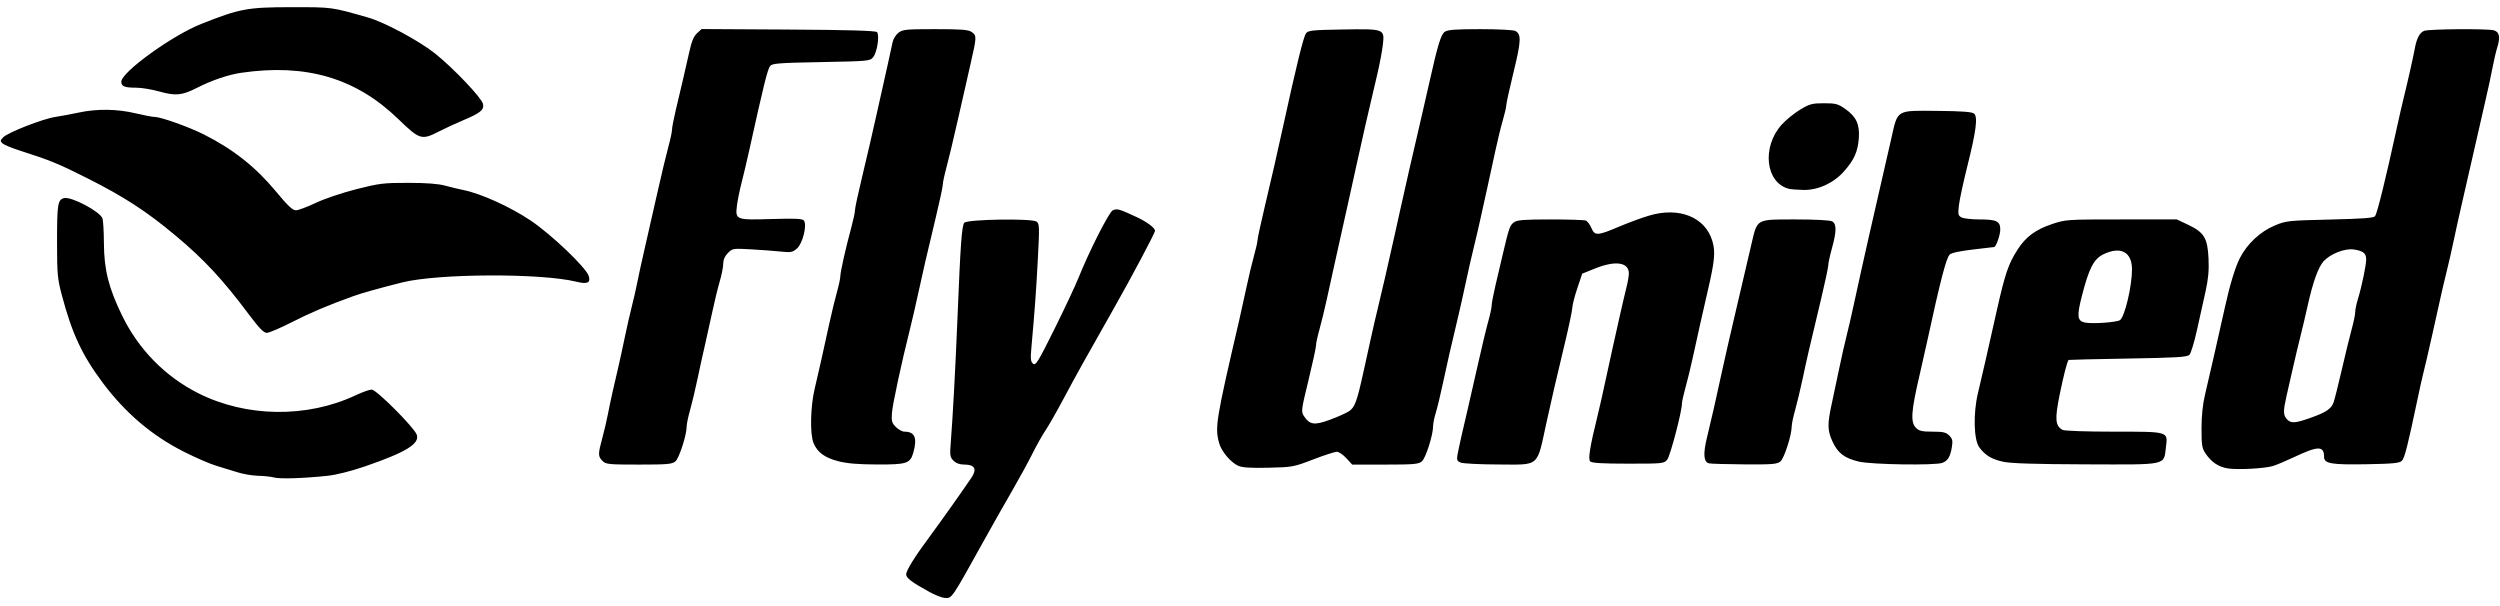
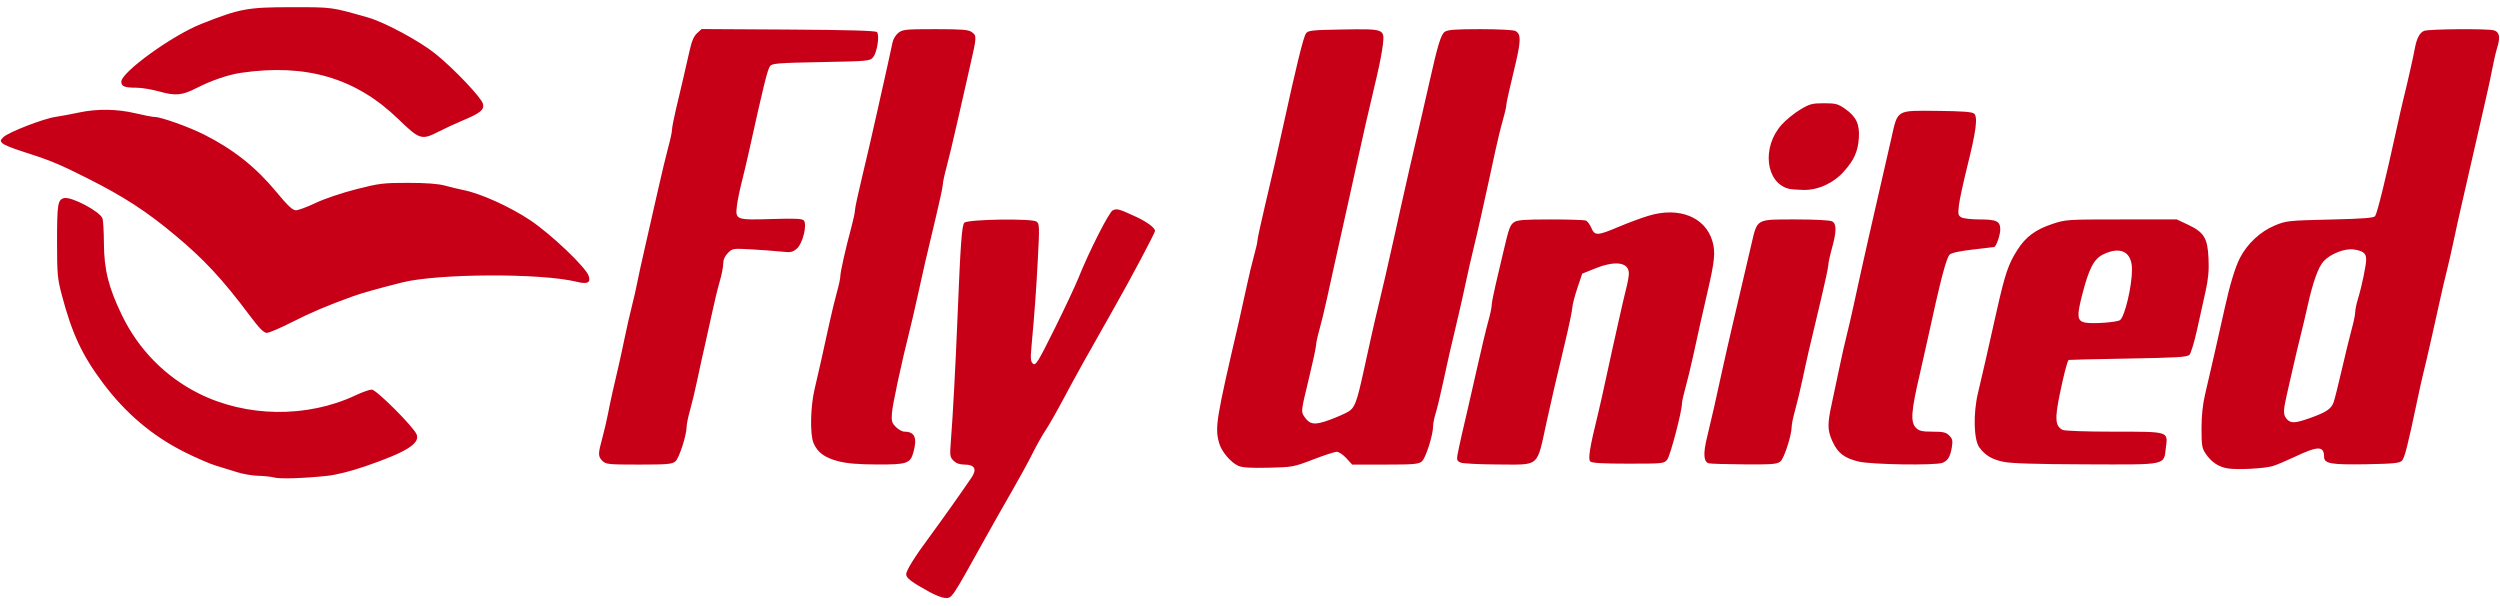
<svg xmlns="http://www.w3.org/2000/svg" width="223" height="54" viewBox="0 0 223 54" fill="none">
-   <path d="M82.954 52.827C81.331 51.939 80.832 51.566 80.832 51.236C80.832 50.876 81.603 49.643 83.028 47.724C83.916 46.527 85.747 43.944 86.655 42.607C87.164 41.857 86.948 41.441 86.049 41.441C85.606 41.441 85.292 41.331 85.054 41.093C84.732 40.772 84.714 40.638 84.818 39.339C84.989 37.194 85.234 32.644 85.406 28.385C85.676 21.726 85.794 20.094 86.022 19.866C86.331 19.557 92.06 19.469 92.459 19.768C92.722 19.965 92.73 20.212 92.573 23.163C92.417 26.08 92.308 27.577 92.001 31.001C91.91 32.019 91.936 32.267 92.152 32.446C92.383 32.638 92.599 32.285 94.061 29.341C94.967 27.514 95.929 25.468 96.197 24.795C97.12 22.481 98.905 18.954 99.245 18.772C99.611 18.576 99.817 18.632 101.362 19.35C102.313 19.791 103.027 20.326 103.027 20.597C103.027 20.781 100.899 24.786 99.366 27.488C96.805 32 95.985 33.474 94.89 35.528C94.256 36.719 93.523 38.004 93.262 38.384C93.002 38.764 92.476 39.699 92.095 40.462C91.713 41.225 90.89 42.73 90.265 43.807C89.641 44.885 88.538 46.831 87.815 48.132C84.819 53.528 84.93 53.364 84.275 53.336C84.042 53.326 83.448 53.097 82.954 52.827ZM24.448 42.592C24.178 42.519 23.536 42.45 23.02 42.44C22.505 42.429 21.66 42.283 21.144 42.116C20.627 41.949 19.777 41.686 19.254 41.533C18.731 41.379 17.446 40.821 16.398 40.292C13.556 38.857 11.195 36.852 9.18 34.164C7.315 31.673 6.419 29.753 5.499 26.264C5.133 24.877 5.09 24.393 5.088 21.685C5.087 18.195 5.146 17.815 5.715 17.672C6.362 17.51 8.925 18.866 9.142 19.485C9.206 19.668 9.263 20.662 9.269 21.694C9.283 24.062 9.686 25.668 10.886 28.138C12.354 31.162 14.719 33.576 17.675 35.07C21.959 37.236 27.396 37.305 31.748 35.248C32.328 34.974 32.964 34.75 33.161 34.75C33.568 34.75 36.91 38.092 37.167 38.757C37.482 39.57 36.219 40.346 32.526 41.611C31.274 42.039 29.982 42.362 29.18 42.446C27.041 42.671 24.97 42.735 24.448 42.592ZM198.698 41.779C197.886 41.644 197.258 41.221 196.742 40.464C196.419 39.989 196.375 39.719 196.375 38.217C196.375 37.087 196.483 36.06 196.693 35.181C196.984 33.97 198.071 29.193 198.463 27.406C198.9 25.413 199.378 23.841 199.799 23.015C200.447 21.747 201.619 20.654 202.906 20.116C203.928 19.69 204.101 19.671 207.846 19.583C210.87 19.511 211.76 19.442 211.866 19.269C212.067 18.943 212.834 15.826 213.759 11.576C213.984 10.544 214.27 9.295 214.392 8.802C214.712 7.529 215.267 5.07 215.388 4.395C215.562 3.425 215.83 2.905 216.24 2.75C216.672 2.586 221.86 2.546 222.441 2.702C222.944 2.836 223.042 3.29 222.766 4.195C222.635 4.619 222.443 5.444 222.335 6.027C222.229 6.611 221.927 8.006 221.666 9.128C221.406 10.25 220.894 12.49 220.528 14.106C220.163 15.721 219.725 17.631 219.557 18.349C219.389 19.067 219.089 20.425 218.891 21.368C218.694 22.31 218.4 23.596 218.24 24.224C218.08 24.852 217.788 26.101 217.594 26.998C217.398 27.896 217.105 29.218 216.94 29.936C216.775 30.654 216.566 31.572 216.475 31.976C216.382 32.38 216.231 33.004 216.142 33.363C216.05 33.722 215.822 34.75 215.634 35.648C214.769 39.768 214.493 40.856 214.25 41.098C214.036 41.314 213.483 41.368 211.094 41.41C207.933 41.465 207.311 41.358 207.308 40.752C207.301 39.757 206.781 39.759 204.656 40.764C203.917 41.113 203.055 41.476 202.74 41.57C201.973 41.798 199.562 41.923 198.698 41.779ZM206.054 37.288C207.451 36.796 207.933 36.481 208.145 35.925C208.236 35.682 208.564 34.383 208.874 33.036C209.183 31.69 209.581 30.058 209.759 29.409C209.939 28.76 210.084 28.056 210.084 27.844C210.084 27.631 210.195 27.097 210.33 26.657C210.668 25.56 211.063 23.663 211.063 23.142C211.063 22.598 210.807 22.388 209.981 22.256C209.186 22.129 207.889 22.627 207.272 23.297C206.792 23.821 206.316 25.14 205.849 27.243C205.659 28.096 205.366 29.344 205.194 30.017C205.025 30.691 204.736 31.902 204.553 32.71C204.369 33.518 204.107 34.671 203.969 35.273C203.652 36.663 203.655 37.02 203.99 37.389C204.344 37.78 204.715 37.762 206.054 37.288ZM110.449 41.548C109.773 41.242 108.955 40.27 108.749 39.528C108.357 38.117 108.459 37.491 110.522 28.63C110.689 27.912 110.989 26.553 111.188 25.611C111.387 24.669 111.688 23.409 111.858 22.811C112.027 22.214 112.166 21.601 112.166 21.45C112.166 21.299 112.456 19.952 112.811 18.456C113.496 15.572 113.908 13.768 114.458 11.25C115.638 5.849 116.269 3.284 116.494 2.976C116.685 2.714 117.043 2.676 119.733 2.631C123.493 2.568 123.507 2.573 123.355 3.963C123.295 4.515 123.063 5.738 122.841 6.68C121.951 10.447 121.594 12.007 120.983 14.799C120.801 15.629 120.505 16.97 120.326 17.778C120.146 18.585 119.853 19.907 119.673 20.715C119.494 21.523 119.204 22.826 119.029 23.612C118.854 24.397 118.551 25.774 118.356 26.672C118.161 27.569 117.864 28.792 117.695 29.39C117.526 29.987 117.388 30.628 117.388 30.815C117.388 31.001 117.085 32.401 116.714 33.927C116.066 36.588 116.05 36.716 116.314 37.119C116.817 37.886 117.236 37.95 118.567 37.465C119.221 37.226 119.99 36.889 120.275 36.716C120.843 36.37 121.022 35.9 121.625 33.159C121.808 32.328 122.107 30.97 122.289 30.14C122.472 29.309 122.756 28.079 122.922 27.406C123.087 26.733 123.373 25.521 123.556 24.713C124.403 20.978 124.576 20.207 124.891 18.757C125.204 17.322 126.126 13.287 126.851 10.189C127.019 9.471 127.312 8.186 127.503 7.333C128.244 4.016 128.531 3.077 128.874 2.836C129.137 2.652 129.836 2.6 132.042 2.6C133.598 2.6 135.006 2.672 135.169 2.759C135.714 3.051 135.689 3.654 135.015 6.408C134.655 7.881 134.361 9.218 134.361 9.381C134.361 9.543 134.219 10.159 134.047 10.748C133.874 11.338 133.576 12.555 133.385 13.453C133.195 14.35 132.895 15.727 132.72 16.513C132.546 17.298 132.253 18.62 132.071 19.45C131.889 20.28 131.602 21.511 131.434 22.184C131.266 22.857 130.965 24.179 130.765 25.121C130.565 26.064 130.271 27.386 130.11 28.059C129.368 31.175 129.134 32.196 128.728 34.097C128.489 35.219 128.189 36.462 128.063 36.86C127.936 37.257 127.833 37.773 127.833 38.005C127.833 38.8 127.176 40.864 126.83 41.156C126.535 41.404 126.114 41.441 123.553 41.441H120.615L120.092 40.87C119.804 40.556 119.422 40.299 119.242 40.299C119.062 40.299 118.113 40.608 117.132 40.985C115.397 41.653 115.288 41.673 113.145 41.721C111.544 41.757 110.808 41.71 110.449 41.548ZM53.742 41.115C53.337 40.711 53.336 40.504 53.726 39.075C53.897 38.447 54.121 37.492 54.223 36.953C54.404 35.999 54.822 34.112 55.18 32.629C55.277 32.225 55.516 31.123 55.711 30.18C55.906 29.238 56.198 27.953 56.36 27.325C56.522 26.696 56.74 25.742 56.843 25.203C56.947 24.665 57.244 23.306 57.503 22.184C57.762 21.062 58.271 18.822 58.634 17.206C58.997 15.591 59.44 13.738 59.619 13.089C59.797 12.44 59.943 11.758 59.943 11.573C59.943 11.389 60.094 10.598 60.279 9.816C60.463 9.034 60.753 7.806 60.924 7.088C61.094 6.37 61.354 5.232 61.502 4.559C61.693 3.687 61.887 3.228 62.177 2.963L62.583 2.591L70.312 2.636C75.676 2.668 78.097 2.737 78.222 2.862C78.477 3.117 78.247 4.654 77.887 5.098C77.606 5.446 77.48 5.458 73.245 5.538C69.449 5.609 68.867 5.654 68.695 5.889C68.455 6.218 68.138 7.501 66.804 13.534C66.615 14.387 66.319 15.636 66.146 16.309C65.973 16.982 65.787 17.905 65.732 18.36C65.582 19.61 65.643 19.634 68.84 19.537C70.915 19.474 71.568 19.503 71.703 19.666C72.013 20.04 71.606 21.712 71.094 22.161C70.7 22.506 70.554 22.534 69.665 22.441C69.12 22.383 67.926 22.294 67.012 22.242C65.387 22.15 65.341 22.157 64.931 22.566C64.655 22.843 64.513 23.164 64.513 23.511C64.513 23.801 64.371 24.52 64.198 25.11C64.025 25.7 63.729 26.917 63.539 27.814C63.349 28.712 63.056 30.034 62.888 30.752C62.719 31.47 62.42 32.828 62.223 33.771C62.026 34.713 61.727 35.973 61.557 36.571C61.387 37.168 61.249 37.83 61.249 38.042C61.249 38.807 60.584 40.87 60.245 41.156C59.951 41.404 59.53 41.441 56.987 41.441C54.286 41.441 54.044 41.417 53.742 41.115ZM74.755 41.136C73.559 40.823 72.922 40.355 72.57 39.529C72.239 38.751 72.286 36.298 72.663 34.703C73.012 33.231 73.445 31.3 73.989 28.793C74.184 27.896 74.482 26.673 74.65 26.075C74.819 25.478 74.957 24.833 74.957 24.641C74.957 24.257 75.443 22.1 75.942 20.27C76.118 19.621 76.263 18.938 76.263 18.751C76.263 18.565 76.551 17.223 76.903 15.769C77.255 14.316 77.845 11.768 78.213 10.107C78.582 8.447 79.025 6.464 79.198 5.701C79.371 4.938 79.558 4.076 79.614 3.785C79.669 3.495 79.903 3.109 80.132 2.929C80.515 2.628 80.791 2.6 83.429 2.6C85.771 2.6 86.376 2.648 86.671 2.854C87.136 3.18 87.133 3.256 86.554 5.783C86.287 6.949 85.769 9.226 85.404 10.842C85.039 12.457 84.595 14.31 84.418 14.959C84.241 15.608 84.096 16.291 84.096 16.477C84.096 16.664 83.8 18.042 83.438 19.541C82.702 22.588 82.305 24.308 81.811 26.59C81.626 27.443 81.336 28.691 81.167 29.365C80.418 32.344 79.622 36.044 79.562 36.824C79.506 37.563 79.551 37.727 79.913 38.088C80.141 38.317 80.483 38.504 80.672 38.504C81.594 38.504 81.835 39.051 81.478 40.335C81.197 41.347 80.914 41.442 78.226 41.432C76.515 41.425 75.549 41.342 74.755 41.136ZM130.301 41.265C129.972 41.133 129.927 41.029 130.005 40.582C130.101 40.039 130.642 37.622 130.928 36.464C131.017 36.105 131.393 34.452 131.764 32.792C132.135 31.131 132.578 29.284 132.747 28.686C132.917 28.089 133.055 27.444 133.055 27.253C133.055 27.061 133.206 26.265 133.39 25.483C133.574 24.701 133.871 23.436 134.049 22.674C134.597 20.331 134.685 20.082 135.055 19.823C135.344 19.621 135.967 19.573 138.3 19.573C139.89 19.573 141.308 19.618 141.453 19.674C141.598 19.73 141.82 20.024 141.947 20.327C142.246 21.043 142.497 21.034 144.364 20.241C145.19 19.89 146.406 19.44 147.067 19.241C149.774 18.422 152.121 19.362 152.748 21.518C153.03 22.488 152.953 23.272 152.314 26.019C151.917 27.727 151.436 29.87 150.997 31.894C150.801 32.792 150.504 34.015 150.334 34.612C150.166 35.209 150.029 35.834 150.029 35.999C150.032 36.683 148.988 40.665 148.717 40.999C148.433 41.349 148.33 41.359 145.236 41.359C142.945 41.359 141.992 41.303 141.848 41.16C141.641 40.953 141.815 39.87 142.514 37.035C142.68 36.362 142.979 35.04 143.178 34.097C143.377 33.155 143.674 31.796 143.837 31.078C143.999 30.36 144.286 29.075 144.475 28.222C144.665 27.369 144.926 26.251 145.056 25.736C145.189 25.221 145.295 24.62 145.295 24.401C145.295 23.391 144.107 23.214 142.275 23.951L141.133 24.411L140.699 25.704C140.459 26.416 140.258 27.201 140.25 27.449C140.242 27.696 139.942 29.128 139.581 30.631C138.806 33.863 138.401 35.609 137.964 37.606C137.052 41.773 137.43 41.444 133.564 41.431C131.983 41.425 130.514 41.35 130.301 41.265ZM152.434 41.328C151.958 41.204 151.907 40.477 152.271 38.993C152.64 37.49 153.069 35.6 153.623 33.036C153.817 32.139 154.259 30.193 154.607 28.712C154.954 27.231 155.383 25.395 155.561 24.632C155.738 23.869 156.046 22.554 156.243 21.711C156.764 19.495 156.622 19.573 160.157 19.573C161.877 19.573 163.236 19.643 163.421 19.742C163.832 19.962 163.831 20.629 163.409 22.144C163.23 22.792 163.083 23.471 163.083 23.652C163.083 23.834 162.789 25.212 162.43 26.714C161.35 31.232 161.175 31.984 160.798 33.771C160.599 34.713 160.297 35.973 160.128 36.571C159.958 37.168 159.819 37.83 159.819 38.042C159.819 38.807 159.155 40.87 158.817 41.156C158.52 41.406 158.12 41.439 155.599 41.422C154.016 41.412 152.591 41.37 152.434 41.328ZM165.794 41.172C164.526 40.866 163.945 40.426 163.475 39.417C163 38.398 162.988 37.857 163.4 35.974C163.576 35.166 163.879 33.734 164.074 32.792C164.268 31.849 164.558 30.564 164.72 29.936C164.88 29.307 165.167 28.059 165.36 27.161C165.552 26.264 165.849 24.905 166.021 24.142C166.192 23.379 166.489 22.057 166.68 21.205C166.871 20.352 167.173 19.03 167.351 18.267C167.762 16.501 168.201 14.581 168.712 12.319C169.291 9.748 169.108 9.857 172.808 9.891C174.996 9.912 175.901 9.977 176.085 10.129C176.437 10.422 176.276 11.678 175.479 14.856C175.13 16.257 174.794 17.81 174.735 18.308C174.641 19.114 174.667 19.233 174.965 19.393C175.151 19.492 175.863 19.573 176.547 19.573C178.105 19.573 178.424 19.727 178.424 20.484C178.424 20.939 178.068 21.97 177.89 22.034C177.869 22.041 177.022 22.141 176.003 22.256C174.832 22.389 174.068 22.554 173.914 22.707C173.599 23.021 173.09 24.986 171.891 30.507C171.705 31.36 171.416 32.645 171.248 33.363C170.463 36.718 170.399 37.659 170.917 38.177C171.181 38.441 171.462 38.504 172.385 38.504C173.33 38.504 173.588 38.563 173.872 38.848C174.154 39.13 174.198 39.311 174.112 39.847C173.972 40.727 173.751 41.1 173.263 41.286C172.619 41.531 166.92 41.444 165.794 41.172ZM178.686 41.189C177.655 40.965 177.094 40.627 176.558 39.91C176.057 39.24 175.998 36.88 176.436 35.054C176.617 34.303 176.912 33.028 177.095 32.221C177.278 31.413 177.732 29.395 178.105 27.737C178.854 24.407 179.145 23.551 179.954 22.286C180.695 21.128 181.559 20.485 183.036 19.989C184.256 19.579 184.353 19.573 189.224 19.573L194.172 19.573L195.169 20.044C196.605 20.723 196.914 21.229 197 23.043C197.051 24.116 196.982 24.883 196.736 25.991C196.551 26.814 196.207 28.369 195.969 29.446C195.731 30.523 195.429 31.515 195.298 31.649C195.099 31.853 194.177 31.909 189.802 31.983C186.91 32.032 184.534 32.088 184.519 32.106C184.38 32.291 184.059 33.541 183.719 35.219C183.277 37.399 183.328 37.995 183.984 38.347C184.15 38.435 186.109 38.504 188.501 38.504C193.492 38.504 193.377 38.47 193.203 39.877C192.994 41.54 193.438 41.444 186.053 41.42C181.519 41.405 179.367 41.337 178.686 41.189ZM189.116 28.546C189.544 28.192 190.174 25.505 190.174 24.041C190.174 22.471 189.167 21.936 187.621 22.685C186.765 23.099 186.332 23.939 185.705 26.395C185.242 28.212 185.288 28.619 185.971 28.77C186.611 28.911 188.871 28.75 189.116 28.546ZM22.24 28.1C19.84 24.897 18.207 23.14 15.635 20.993C13.073 18.855 11.089 17.564 7.845 15.926C5.253 14.617 4.434 14.281 1.763 13.431C1.045 13.202 0.35 12.911 0.218 12.784C0.008 12.582 0.018 12.515 0.3 12.236C0.74 11.8 3.846 10.591 4.946 10.428C5.439 10.355 6.381 10.18 7.037 10.038C8.649 9.691 10.46 9.716 12.096 10.108C12.842 10.287 13.614 10.434 13.811 10.434C14.36 10.434 16.853 11.324 18.192 11.997C20.802 13.311 22.814 14.903 24.619 17.084C25.668 18.352 26.098 18.757 26.393 18.757C26.608 18.757 27.396 18.464 28.145 18.107C28.909 17.742 30.494 17.205 31.758 16.883C33.833 16.354 34.196 16.309 36.409 16.311C38.042 16.312 39.096 16.392 39.707 16.56C40.2 16.695 40.946 16.875 41.364 16.959C42.894 17.265 45.483 18.437 47.295 19.645C49.156 20.886 52.271 23.853 52.513 24.616C52.707 25.228 52.401 25.372 51.42 25.13C48.274 24.354 39.062 24.392 35.872 25.194C33.742 25.73 32.284 26.14 31.465 26.435C29.223 27.242 27.708 27.885 26.02 28.745C25 29.265 24.001 29.691 23.799 29.691C23.526 29.691 23.13 29.286 22.24 28.1ZM159.574 16.842C157.487 16.319 157.125 13.114 158.928 11.118C159.308 10.697 160.048 10.095 160.57 9.781C161.422 9.269 161.642 9.21 162.695 9.21C163.737 9.21 163.95 9.265 164.578 9.703C165.573 10.397 165.897 11.085 165.808 12.323C165.722 13.514 165.396 14.251 164.501 15.267C163.571 16.325 162.181 16.968 160.88 16.942C160.341 16.932 159.754 16.887 159.574 16.842ZM35.54 10.632C31.747 6.957 27.309 5.648 21.51 6.494C20.361 6.661 18.87 7.169 17.557 7.841C16.244 8.513 15.664 8.569 14.225 8.165C13.553 7.977 12.628 7.823 12.17 7.823C11.111 7.823 10.821 7.708 10.821 7.288C10.821 6.44 15.356 3.162 17.954 2.133C21.401 0.767 22.075 0.642 25.998 0.641C29.684 0.641 29.506 0.617 32.824 1.561C34.31 1.984 37.419 3.656 38.832 4.791C40.471 6.108 42.941 8.707 43.08 9.261C43.212 9.79 42.862 10.08 41.299 10.735C40.648 11.008 39.679 11.456 39.146 11.73C37.612 12.52 37.433 12.465 35.54 10.632Z" fill="#000000" />
+   <path d="M82.954 52.827C81.331 51.939 80.832 51.566 80.832 51.236C80.832 50.876 81.603 49.643 83.028 47.724C83.916 46.527 85.747 43.944 86.655 42.607C87.164 41.857 86.948 41.441 86.049 41.441C85.606 41.441 85.292 41.331 85.054 41.093C84.732 40.772 84.714 40.638 84.818 39.339C84.989 37.194 85.234 32.644 85.406 28.385C85.676 21.726 85.794 20.094 86.022 19.866C86.331 19.557 92.06 19.469 92.459 19.768C92.722 19.965 92.73 20.212 92.573 23.163C92.417 26.08 92.308 27.577 92.001 31.001C91.91 32.019 91.936 32.267 92.152 32.446C92.383 32.638 92.599 32.285 94.061 29.341C94.967 27.514 95.929 25.468 96.197 24.795C97.12 22.481 98.905 18.954 99.245 18.772C99.611 18.576 99.817 18.632 101.362 19.35C102.313 19.791 103.027 20.326 103.027 20.597C103.027 20.781 100.899 24.786 99.366 27.488C96.805 32 95.985 33.474 94.89 35.528C94.256 36.719 93.523 38.004 93.262 38.384C93.002 38.764 92.476 39.699 92.095 40.462C91.713 41.225 90.89 42.73 90.265 43.807C89.641 44.885 88.538 46.831 87.815 48.132C84.819 53.528 84.93 53.364 84.275 53.336C84.042 53.326 83.448 53.097 82.954 52.827ZM24.448 42.592C24.178 42.519 23.536 42.45 23.02 42.44C22.505 42.429 21.66 42.283 21.144 42.116C20.627 41.949 19.777 41.686 19.254 41.533C18.731 41.379 17.446 40.821 16.398 40.292C13.556 38.857 11.195 36.852 9.18 34.164C7.315 31.673 6.419 29.753 5.499 26.264C5.133 24.877 5.09 24.393 5.088 21.685C5.087 18.195 5.146 17.815 5.715 17.672C6.362 17.51 8.925 18.866 9.142 19.485C9.206 19.668 9.263 20.662 9.269 21.694C9.283 24.062 9.686 25.668 10.886 28.138C12.354 31.162 14.719 33.576 17.675 35.07C21.959 37.236 27.396 37.305 31.748 35.248C32.328 34.974 32.964 34.75 33.161 34.75C33.568 34.75 36.91 38.092 37.167 38.757C37.482 39.57 36.219 40.346 32.526 41.611C31.274 42.039 29.982 42.362 29.18 42.446C27.041 42.671 24.97 42.735 24.448 42.592ZM198.698 41.779C197.886 41.644 197.258 41.221 196.742 40.464C196.419 39.989 196.375 39.719 196.375 38.217C196.375 37.087 196.483 36.06 196.693 35.181C196.984 33.97 198.071 29.193 198.463 27.406C198.9 25.413 199.378 23.841 199.799 23.015C200.447 21.747 201.619 20.654 202.906 20.116C203.928 19.69 204.101 19.671 207.846 19.583C210.87 19.511 211.76 19.442 211.866 19.269C212.067 18.943 212.834 15.826 213.759 11.576C213.984 10.544 214.27 9.295 214.392 8.802C214.712 7.529 215.267 5.07 215.388 4.395C215.562 3.425 215.83 2.905 216.24 2.75C216.672 2.586 221.86 2.546 222.441 2.702C222.944 2.836 223.042 3.29 222.766 4.195C222.635 4.619 222.443 5.444 222.335 6.027C222.229 6.611 221.927 8.006 221.666 9.128C221.406 10.25 220.894 12.49 220.528 14.106C220.163 15.721 219.725 17.631 219.557 18.349C219.389 19.067 219.089 20.425 218.891 21.368C218.694 22.31 218.4 23.596 218.24 24.224C218.08 24.852 217.788 26.101 217.594 26.998C217.398 27.896 217.105 29.218 216.94 29.936C216.775 30.654 216.566 31.572 216.475 31.976C216.382 32.38 216.231 33.004 216.142 33.363C216.05 33.722 215.822 34.75 215.634 35.648C214.769 39.768 214.493 40.856 214.25 41.098C214.036 41.314 213.483 41.368 211.094 41.41C207.933 41.465 207.311 41.358 207.308 40.752C207.301 39.757 206.781 39.759 204.656 40.764C203.917 41.113 203.055 41.476 202.74 41.57C201.973 41.798 199.562 41.923 198.698 41.779ZM206.054 37.288C207.451 36.796 207.933 36.481 208.145 35.925C208.236 35.682 208.564 34.383 208.874 33.036C209.183 31.69 209.581 30.058 209.759 29.409C209.939 28.76 210.084 28.056 210.084 27.844C210.084 27.631 210.195 27.097 210.33 26.657C210.668 25.56 211.063 23.663 211.063 23.142C211.063 22.598 210.807 22.388 209.981 22.256C209.186 22.129 207.889 22.627 207.272 23.297C206.792 23.821 206.316 25.14 205.849 27.243C205.659 28.096 205.366 29.344 205.194 30.017C205.025 30.691 204.736 31.902 204.553 32.71C204.369 33.518 204.107 34.671 203.969 35.273C203.652 36.663 203.655 37.02 203.99 37.389C204.344 37.78 204.715 37.762 206.054 37.288ZM110.449 41.548C109.773 41.242 108.955 40.27 108.749 39.528C108.357 38.117 108.459 37.491 110.522 28.63C110.689 27.912 110.989 26.553 111.188 25.611C111.387 24.669 111.688 23.409 111.858 22.811C112.027 22.214 112.166 21.601 112.166 21.45C112.166 21.299 112.456 19.952 112.811 18.456C113.496 15.572 113.908 13.768 114.458 11.25C115.638 5.849 116.269 3.284 116.494 2.976C116.685 2.714 117.043 2.676 119.733 2.631C123.493 2.568 123.507 2.573 123.355 3.963C123.295 4.515 123.063 5.738 122.841 6.68C121.951 10.447 121.594 12.007 120.983 14.799C120.801 15.629 120.505 16.97 120.326 17.778C120.146 18.585 119.853 19.907 119.673 20.715C119.494 21.523 119.204 22.826 119.029 23.612C118.854 24.397 118.551 25.774 118.356 26.672C118.161 27.569 117.864 28.792 117.695 29.39C117.526 29.987 117.388 30.628 117.388 30.815C117.388 31.001 117.085 32.401 116.714 33.927C116.066 36.588 116.05 36.716 116.314 37.119C116.817 37.886 117.236 37.95 118.567 37.465C119.221 37.226 119.99 36.889 120.275 36.716C120.843 36.37 121.022 35.9 121.625 33.159C121.808 32.328 122.107 30.97 122.289 30.14C122.472 29.309 122.756 28.079 122.922 27.406C123.087 26.733 123.373 25.521 123.556 24.713C124.403 20.978 124.576 20.207 124.891 18.757C125.204 17.322 126.126 13.287 126.851 10.189C127.019 9.471 127.312 8.186 127.503 7.333C128.244 4.016 128.531 3.077 128.874 2.836C129.137 2.652 129.836 2.6 132.042 2.6C133.598 2.6 135.006 2.672 135.169 2.759C135.714 3.051 135.689 3.654 135.015 6.408C134.655 7.881 134.361 9.218 134.361 9.381C134.361 9.543 134.219 10.159 134.047 10.748C133.874 11.338 133.576 12.555 133.385 13.453C133.195 14.35 132.895 15.727 132.72 16.513C132.546 17.298 132.253 18.62 132.071 19.45C131.889 20.28 131.602 21.511 131.434 22.184C131.266 22.857 130.965 24.179 130.765 25.121C130.565 26.064 130.271 27.386 130.11 28.059C129.368 31.175 129.134 32.196 128.728 34.097C128.489 35.219 128.189 36.462 128.063 36.86C127.936 37.257 127.833 37.773 127.833 38.005C127.833 38.8 127.176 40.864 126.83 41.156C126.535 41.404 126.114 41.441 123.553 41.441H120.615L120.092 40.87C119.804 40.556 119.422 40.299 119.242 40.299C119.062 40.299 118.113 40.608 117.132 40.985C115.397 41.653 115.288 41.673 113.145 41.721C111.544 41.757 110.808 41.71 110.449 41.548ZM53.742 41.115C53.337 40.711 53.336 40.504 53.726 39.075C53.897 38.447 54.121 37.492 54.223 36.953C54.404 35.999 54.822 34.112 55.18 32.629C55.277 32.225 55.516 31.123 55.711 30.18C55.906 29.238 56.198 27.953 56.36 27.325C56.522 26.696 56.74 25.742 56.843 25.203C56.947 24.665 57.244 23.306 57.503 22.184C57.762 21.062 58.271 18.822 58.634 17.206C58.997 15.591 59.44 13.738 59.619 13.089C59.797 12.44 59.943 11.758 59.943 11.573C59.943 11.389 60.094 10.598 60.279 9.816C60.463 9.034 60.753 7.806 60.924 7.088C61.094 6.37 61.354 5.232 61.502 4.559C61.693 3.687 61.887 3.228 62.177 2.963L62.583 2.591L70.312 2.636C75.676 2.668 78.097 2.737 78.222 2.862C78.477 3.117 78.247 4.654 77.887 5.098C77.606 5.446 77.48 5.458 73.245 5.538C69.449 5.609 68.867 5.654 68.695 5.889C68.455 6.218 68.138 7.501 66.804 13.534C66.615 14.387 66.319 15.636 66.146 16.309C65.973 16.982 65.787 17.905 65.732 18.36C65.582 19.61 65.643 19.634 68.84 19.537C70.915 19.474 71.568 19.503 71.703 19.666C72.013 20.04 71.606 21.712 71.094 22.161C70.7 22.506 70.554 22.534 69.665 22.441C69.12 22.383 67.926 22.294 67.012 22.242C65.387 22.15 65.341 22.157 64.931 22.566C64.655 22.843 64.513 23.164 64.513 23.511C64.513 23.801 64.371 24.52 64.198 25.11C64.025 25.7 63.729 26.917 63.539 27.814C63.349 28.712 63.056 30.034 62.888 30.752C62.719 31.47 62.42 32.828 62.223 33.771C62.026 34.713 61.727 35.973 61.557 36.571C61.387 37.168 61.249 37.83 61.249 38.042C61.249 38.807 60.584 40.87 60.245 41.156C59.951 41.404 59.53 41.441 56.987 41.441C54.286 41.441 54.044 41.417 53.742 41.115ZM74.755 41.136C73.559 40.823 72.922 40.355 72.57 39.529C72.239 38.751 72.286 36.298 72.663 34.703C73.012 33.231 73.445 31.3 73.989 28.793C74.184 27.896 74.482 26.673 74.65 26.075C74.819 25.478 74.957 24.833 74.957 24.641C74.957 24.257 75.443 22.1 75.942 20.27C76.118 19.621 76.263 18.938 76.263 18.751C76.263 18.565 76.551 17.223 76.903 15.769C77.255 14.316 77.845 11.768 78.213 10.107C78.582 8.447 79.025 6.464 79.198 5.701C79.371 4.938 79.558 4.076 79.614 3.785C79.669 3.495 79.903 3.109 80.132 2.929C80.515 2.628 80.791 2.6 83.429 2.6C85.771 2.6 86.376 2.648 86.671 2.854C87.136 3.18 87.133 3.256 86.554 5.783C86.287 6.949 85.769 9.226 85.404 10.842C85.039 12.457 84.595 14.31 84.418 14.959C84.241 15.608 84.096 16.291 84.096 16.477C84.096 16.664 83.8 18.042 83.438 19.541C82.702 22.588 82.305 24.308 81.811 26.59C81.626 27.443 81.336 28.691 81.167 29.365C80.418 32.344 79.622 36.044 79.562 36.824C79.506 37.563 79.551 37.727 79.913 38.088C80.141 38.317 80.483 38.504 80.672 38.504C81.594 38.504 81.835 39.051 81.478 40.335C81.197 41.347 80.914 41.442 78.226 41.432C76.515 41.425 75.549 41.342 74.755 41.136ZM130.301 41.265C129.972 41.133 129.927 41.029 130.005 40.582C130.101 40.039 130.642 37.622 130.928 36.464C131.017 36.105 131.393 34.452 131.764 32.792C132.135 31.131 132.578 29.284 132.747 28.686C132.917 28.089 133.055 27.444 133.055 27.253C133.055 27.061 133.206 26.265 133.39 25.483C133.574 24.701 133.871 23.436 134.049 22.674C134.597 20.331 134.685 20.082 135.055 19.823C135.344 19.621 135.967 19.573 138.3 19.573C139.89 19.573 141.308 19.618 141.453 19.674C141.598 19.73 141.82 20.024 141.947 20.327C142.246 21.043 142.497 21.034 144.364 20.241C145.19 19.89 146.406 19.44 147.067 19.241C149.774 18.422 152.121 19.362 152.748 21.518C153.03 22.488 152.953 23.272 152.314 26.019C151.917 27.727 151.436 29.87 150.997 31.894C150.801 32.792 150.504 34.015 150.334 34.612C150.166 35.209 150.029 35.834 150.029 35.999C150.032 36.683 148.988 40.665 148.717 40.999C148.433 41.349 148.33 41.359 145.236 41.359C142.945 41.359 141.992 41.303 141.848 41.16C141.641 40.953 141.815 39.87 142.514 37.035C142.68 36.362 142.979 35.04 143.178 34.097C143.377 33.155 143.674 31.796 143.837 31.078C143.999 30.36 144.286 29.075 144.475 28.222C144.665 27.369 144.926 26.251 145.056 25.736C145.189 25.221 145.295 24.62 145.295 24.401C145.295 23.391 144.107 23.214 142.275 23.951L141.133 24.411L140.699 25.704C140.459 26.416 140.258 27.201 140.25 27.449C140.242 27.696 139.942 29.128 139.581 30.631C138.806 33.863 138.401 35.609 137.964 37.606C137.052 41.773 137.43 41.444 133.564 41.431C131.983 41.425 130.514 41.35 130.301 41.265ZM152.434 41.328C151.958 41.204 151.907 40.477 152.271 38.993C152.64 37.49 153.069 35.6 153.623 33.036C153.817 32.139 154.259 30.193 154.607 28.712C154.954 27.231 155.383 25.395 155.561 24.632C155.738 23.869 156.046 22.554 156.243 21.711C156.764 19.495 156.622 19.573 160.157 19.573C161.877 19.573 163.236 19.643 163.421 19.742C163.832 19.962 163.831 20.629 163.409 22.144C163.23 22.792 163.083 23.471 163.083 23.652C163.083 23.834 162.789 25.212 162.43 26.714C161.35 31.232 161.175 31.984 160.798 33.771C160.599 34.713 160.297 35.973 160.128 36.571C159.958 37.168 159.819 37.83 159.819 38.042C159.819 38.807 159.155 40.87 158.817 41.156C158.52 41.406 158.12 41.439 155.599 41.422C154.016 41.412 152.591 41.37 152.434 41.328ZM165.794 41.172C164.526 40.866 163.945 40.426 163.475 39.417C163 38.398 162.988 37.857 163.4 35.974C163.576 35.166 163.879 33.734 164.074 32.792C164.268 31.849 164.558 30.564 164.72 29.936C164.88 29.307 165.167 28.059 165.36 27.161C165.552 26.264 165.849 24.905 166.021 24.142C166.192 23.379 166.489 22.057 166.68 21.205C166.871 20.352 167.173 19.03 167.351 18.267C167.762 16.501 168.201 14.581 168.712 12.319C169.291 9.748 169.108 9.857 172.808 9.891C174.996 9.912 175.901 9.977 176.085 10.129C176.437 10.422 176.276 11.678 175.479 14.856C175.13 16.257 174.794 17.81 174.735 18.308C174.641 19.114 174.667 19.233 174.965 19.393C175.151 19.492 175.863 19.573 176.547 19.573C178.105 19.573 178.424 19.727 178.424 20.484C178.424 20.939 178.068 21.97 177.89 22.034C177.869 22.041 177.022 22.141 176.003 22.256C174.832 22.389 174.068 22.554 173.914 22.707C173.599 23.021 173.09 24.986 171.891 30.507C171.705 31.36 171.416 32.645 171.248 33.363C170.463 36.718 170.399 37.659 170.917 38.177C171.181 38.441 171.462 38.504 172.385 38.504C173.33 38.504 173.588 38.563 173.872 38.848C174.154 39.13 174.198 39.311 174.112 39.847C173.972 40.727 173.751 41.1 173.263 41.286C172.619 41.531 166.92 41.444 165.794 41.172ZM178.686 41.189C177.655 40.965 177.094 40.627 176.558 39.91C176.057 39.24 175.998 36.88 176.436 35.054C176.617 34.303 176.912 33.028 177.095 32.221C177.278 31.413 177.732 29.395 178.105 27.737C178.854 24.407 179.145 23.551 179.954 22.286C180.695 21.128 181.559 20.485 183.036 19.989C184.256 19.579 184.353 19.573 189.224 19.573L194.172 19.573L195.169 20.044C196.605 20.723 196.914 21.229 197 23.043C197.051 24.116 196.982 24.883 196.736 25.991C196.551 26.814 196.207 28.369 195.969 29.446C195.731 30.523 195.429 31.515 195.298 31.649C195.099 31.853 194.177 31.909 189.802 31.983C186.91 32.032 184.534 32.088 184.519 32.106C184.38 32.291 184.059 33.541 183.719 35.219C183.277 37.399 183.328 37.995 183.984 38.347C184.15 38.435 186.109 38.504 188.501 38.504C193.492 38.504 193.377 38.47 193.203 39.877C192.994 41.54 193.438 41.444 186.053 41.42C181.519 41.405 179.367 41.337 178.686 41.189ZM189.116 28.546C189.544 28.192 190.174 25.505 190.174 24.041C190.174 22.471 189.167 21.936 187.621 22.685C186.765 23.099 186.332 23.939 185.705 26.395C185.242 28.212 185.288 28.619 185.971 28.77C186.611 28.911 188.871 28.75 189.116 28.546ZM22.24 28.1C19.84 24.897 18.207 23.14 15.635 20.993C13.073 18.855 11.089 17.564 7.845 15.926C5.253 14.617 4.434 14.281 1.763 13.431C1.045 13.202 0.35 12.911 0.218 12.784C0.008 12.582 0.018 12.515 0.3 12.236C0.74 11.8 3.846 10.591 4.946 10.428C5.439 10.355 6.381 10.18 7.037 10.038C8.649 9.691 10.46 9.716 12.096 10.108C12.842 10.287 13.614 10.434 13.811 10.434C14.36 10.434 16.853 11.324 18.192 11.997C20.802 13.311 22.814 14.903 24.619 17.084C25.668 18.352 26.098 18.757 26.393 18.757C26.608 18.757 27.396 18.464 28.145 18.107C28.909 17.742 30.494 17.205 31.758 16.883C33.833 16.354 34.196 16.309 36.409 16.311C38.042 16.312 39.096 16.392 39.707 16.56C40.2 16.695 40.946 16.875 41.364 16.959C42.894 17.265 45.483 18.437 47.295 19.645C49.156 20.886 52.271 23.853 52.513 24.616C52.707 25.228 52.401 25.372 51.42 25.13C48.274 24.354 39.062 24.392 35.872 25.194C33.742 25.73 32.284 26.14 31.465 26.435C29.223 27.242 27.708 27.885 26.02 28.745C25 29.265 24.001 29.691 23.799 29.691C23.526 29.691 23.13 29.286 22.24 28.1ZM159.574 16.842C157.487 16.319 157.125 13.114 158.928 11.118C159.308 10.697 160.048 10.095 160.57 9.781C161.422 9.269 161.642 9.21 162.695 9.21C163.737 9.21 163.95 9.265 164.578 9.703C165.573 10.397 165.897 11.085 165.808 12.323C165.722 13.514 165.396 14.251 164.501 15.267C163.571 16.325 162.181 16.968 160.88 16.942C160.341 16.932 159.754 16.887 159.574 16.842ZM35.54 10.632C31.747 6.957 27.309 5.648 21.51 6.494C20.361 6.661 18.87 7.169 17.557 7.841C16.244 8.513 15.664 8.569 14.225 8.165C13.553 7.977 12.628 7.823 12.17 7.823C11.111 7.823 10.821 7.708 10.821 7.288C10.821 6.44 15.356 3.162 17.954 2.133C21.401 0.767 22.075 0.642 25.998 0.641C29.684 0.641 29.506 0.617 32.824 1.561C34.31 1.984 37.419 3.656 38.832 4.791C40.471 6.108 42.941 8.707 43.08 9.261C43.212 9.79 42.862 10.08 41.299 10.735C40.648 11.008 39.679 11.456 39.146 11.73C37.612 12.52 37.433 12.465 35.54 10.632Z" fill="#C70018" />
</svg>
